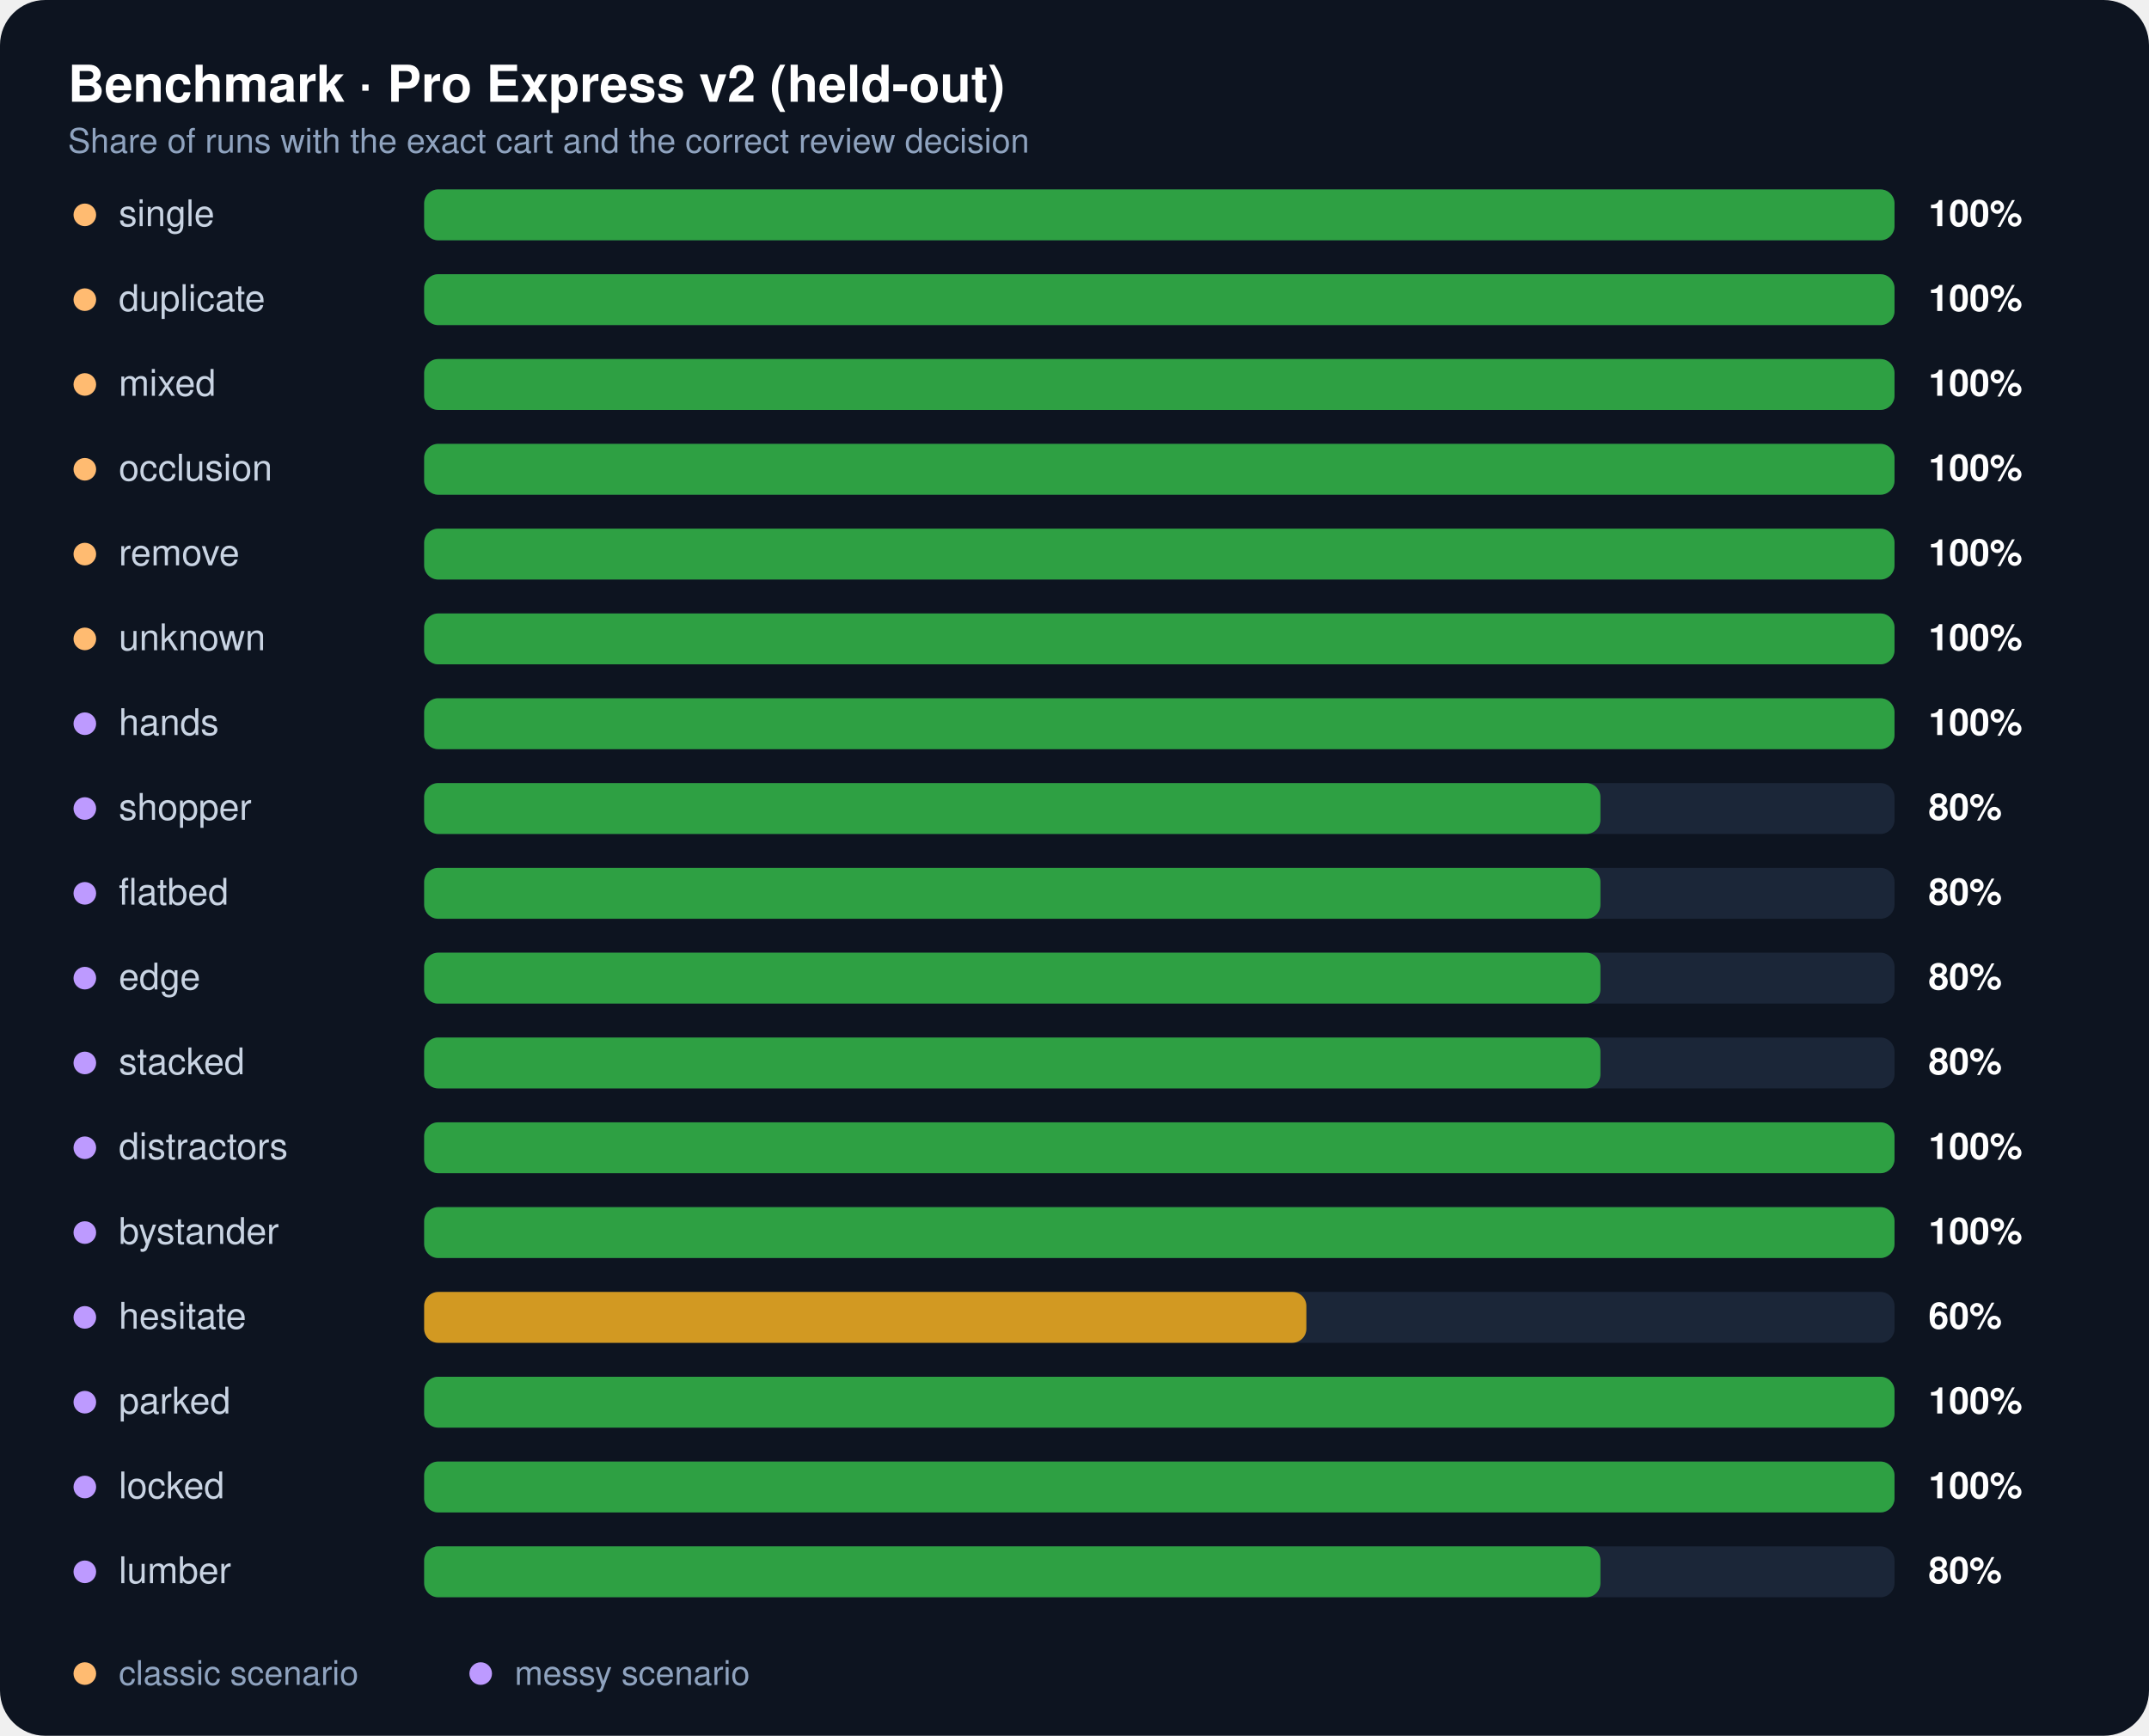
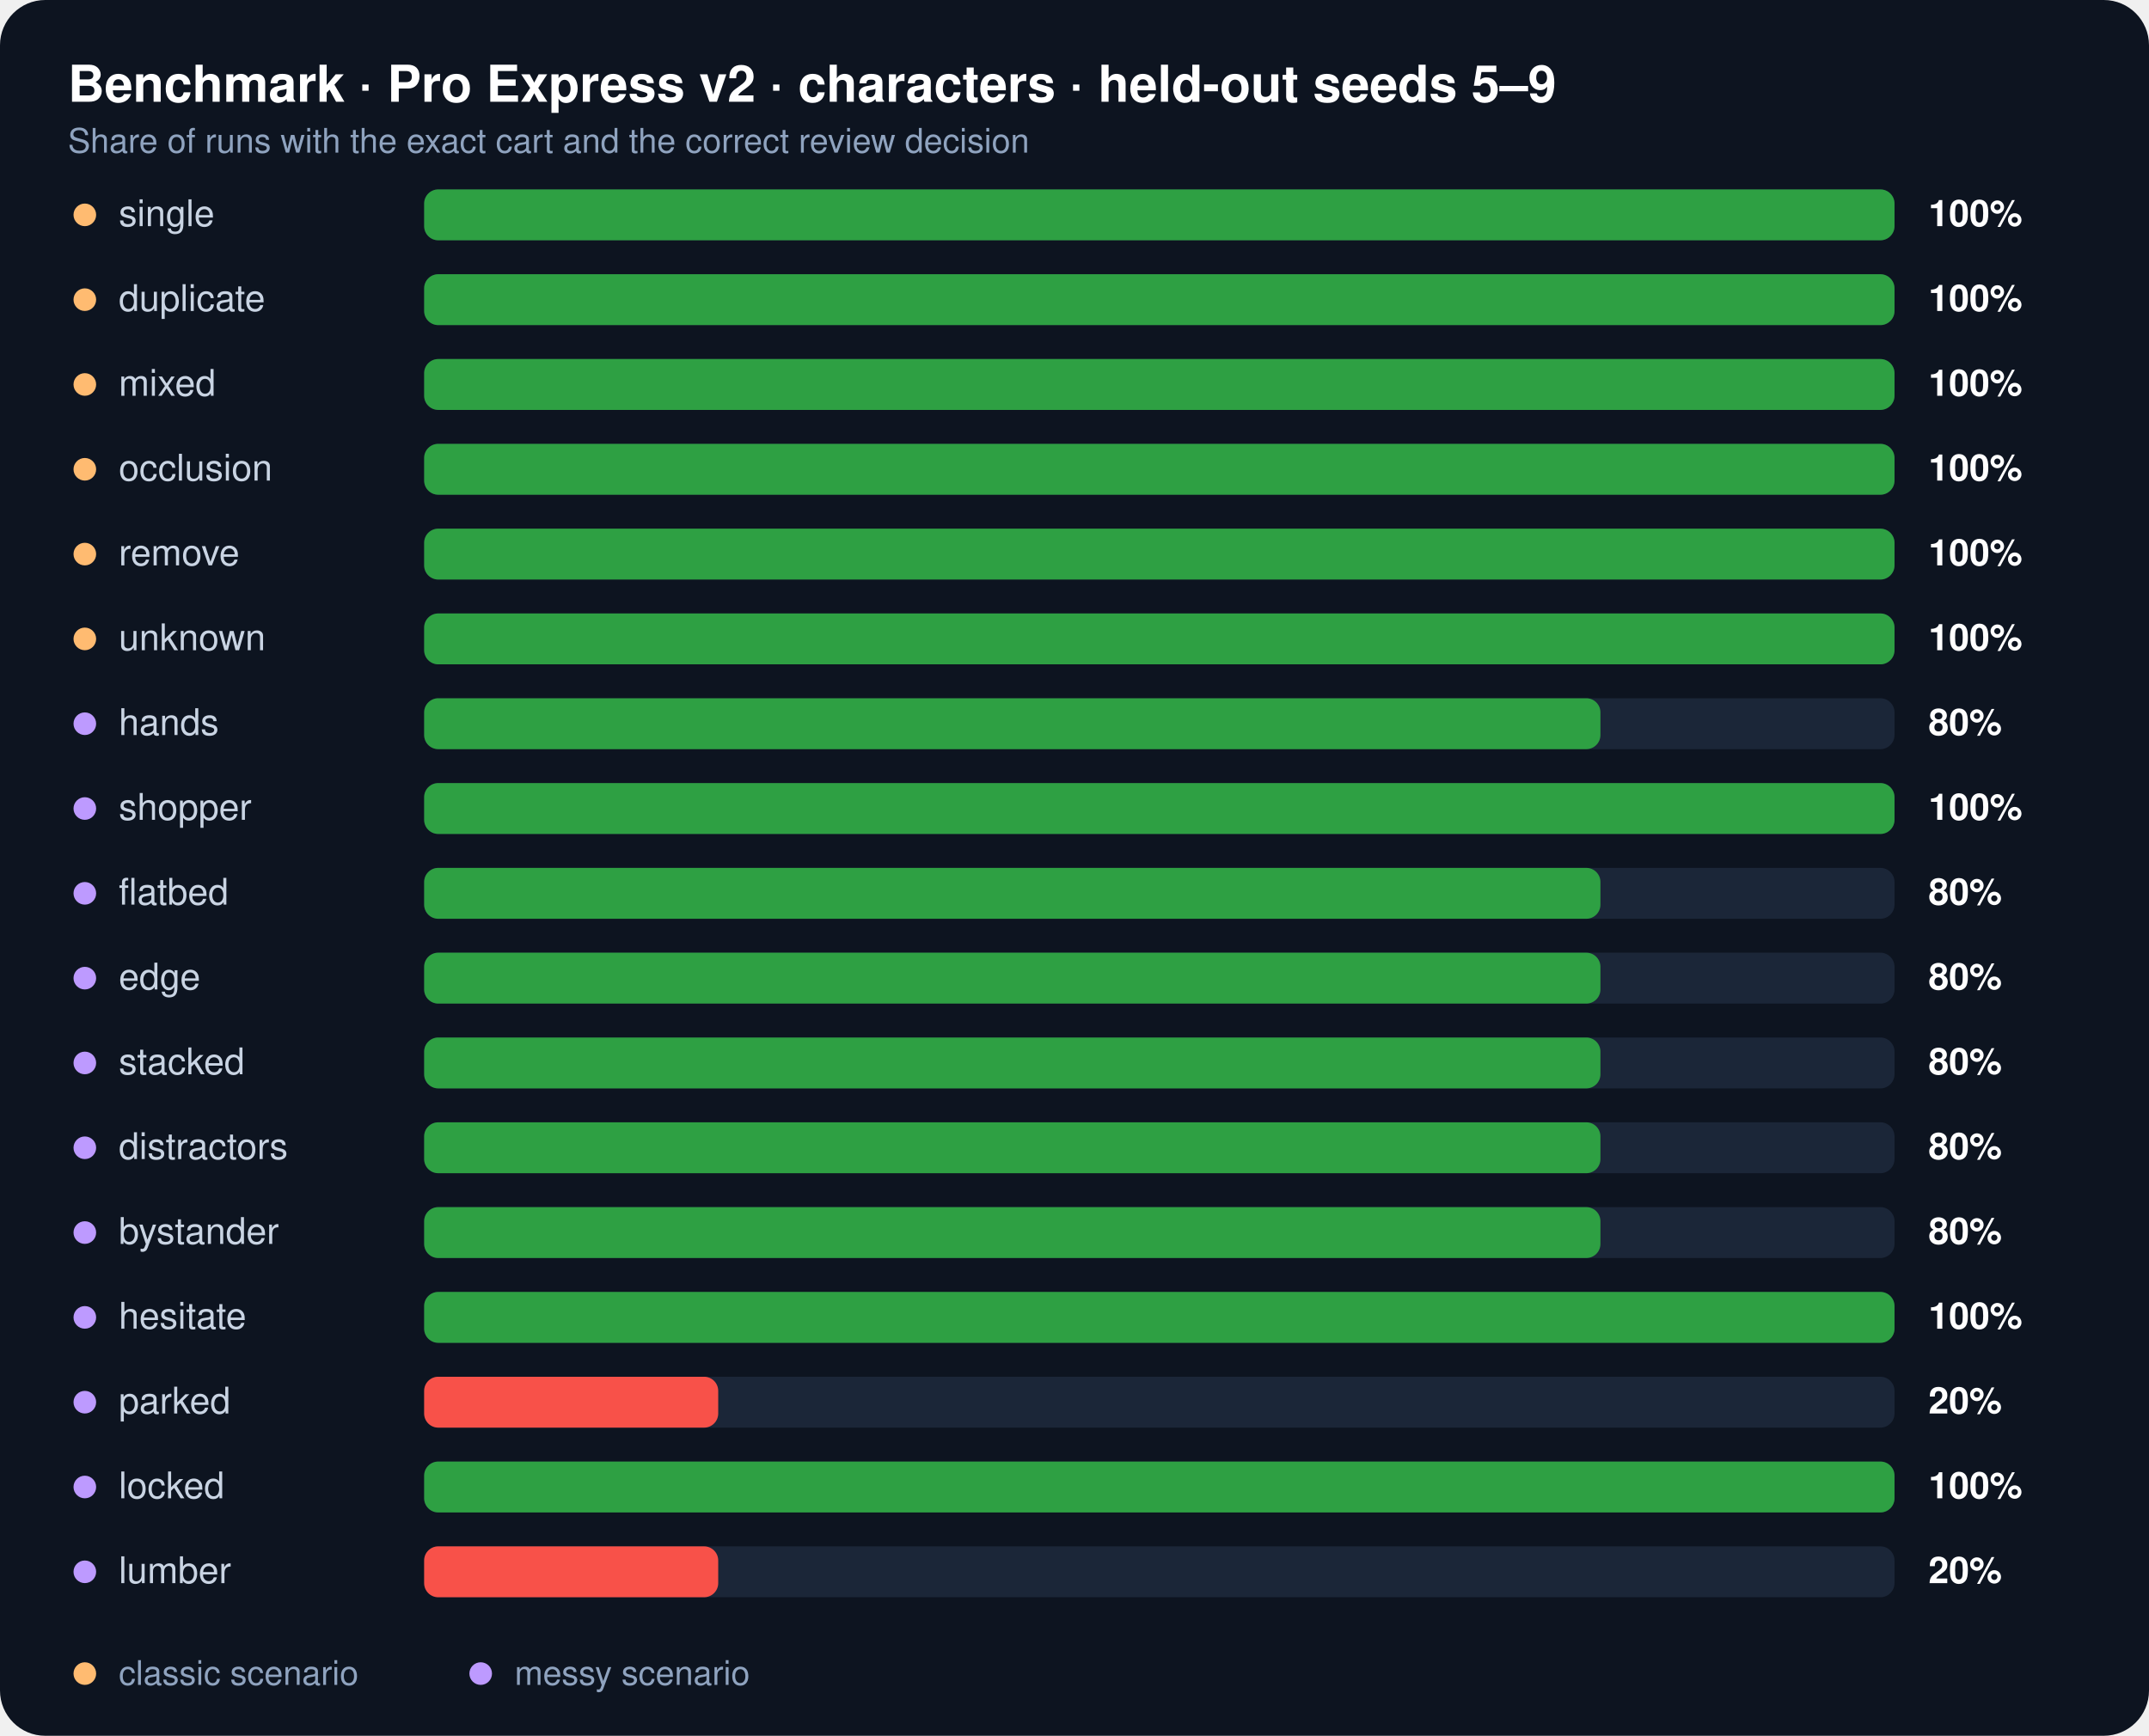
<svg xmlns="http://www.w3.org/2000/svg" viewBox="0 0 760 614" font-family="Segoe UI, Helvetica, Arial, sans-serif">
  <rect width="760" height="614" rx="16" fill="#0d1420" />
-   <text x="24" y="36" fill="#ffffff" font-size="18" font-weight="700">Benchmark · Pro Express v2 (held-out)</text>
+   <text x="24" y="36" fill="#ffffff" font-size="18" font-weight="700">Benchmark · Pro Express v2 · characters · held-out seeds 5–9</text>
  <text x="24" y="54" fill="#8fa3bf" font-size="12">Share of runs with the exact cart and the correct review decision</text>
  <circle cx="30" cy="76" r="4" fill="#ffbb71" />
  <text x="42" y="80" fill="#c9d4e3" font-size="13">single</text>
  <rect x="150" y="67" width="520" height="18" rx="5" fill="#1b2638" />
  <rect x="150" y="67" width="520" height="18" rx="5" fill="#2ea043" />
  <text x="682" y="80" fill="#ffffff" font-size="13" font-weight="600">100%</text>
  <circle cx="30" cy="106" r="4" fill="#ffbb71" />
  <text x="42" y="110" fill="#c9d4e3" font-size="13">duplicate</text>
  <rect x="150" y="97" width="520" height="18" rx="5" fill="#1b2638" />
  <rect x="150" y="97" width="520" height="18" rx="5" fill="#2ea043" />
  <text x="682" y="110" fill="#ffffff" font-size="13" font-weight="600">100%</text>
  <circle cx="30" cy="136" r="4" fill="#ffbb71" />
  <text x="42" y="140" fill="#c9d4e3" font-size="13">mixed</text>
  <rect x="150" y="127" width="520" height="18" rx="5" fill="#1b2638" />
  <rect x="150" y="127" width="520" height="18" rx="5" fill="#2ea043" />
  <text x="682" y="140" fill="#ffffff" font-size="13" font-weight="600">100%</text>
  <circle cx="30" cy="166" r="4" fill="#ffbb71" />
  <text x="42" y="170" fill="#c9d4e3" font-size="13">occlusion</text>
  <rect x="150" y="157" width="520" height="18" rx="5" fill="#1b2638" />
  <rect x="150" y="157" width="520" height="18" rx="5" fill="#2ea043" />
  <text x="682" y="170" fill="#ffffff" font-size="13" font-weight="600">100%</text>
  <circle cx="30" cy="196" r="4" fill="#ffbb71" />
  <text x="42" y="200" fill="#c9d4e3" font-size="13">remove</text>
  <rect x="150" y="187" width="520" height="18" rx="5" fill="#1b2638" />
  <rect x="150" y="187" width="520" height="18" rx="5" fill="#2ea043" />
  <text x="682" y="200" fill="#ffffff" font-size="13" font-weight="600">100%</text>
  <circle cx="30" cy="226" r="4" fill="#ffbb71" />
  <text x="42" y="230" fill="#c9d4e3" font-size="13">unknown</text>
  <rect x="150" y="217" width="520" height="18" rx="5" fill="#1b2638" />
  <rect x="150" y="217" width="520" height="18" rx="5" fill="#2ea043" />
  <text x="682" y="230" fill="#ffffff" font-size="13" font-weight="600">100%</text>
  <circle cx="30" cy="256" r="4" fill="#bd9aff" />
  <text x="42" y="260" fill="#c9d4e3" font-size="13">hands</text>
  <rect x="150" y="247" width="520" height="18" rx="5" fill="#1b2638" />
-   <rect x="150" y="247" width="520" height="18" rx="5" fill="#2ea043" />
-   <text x="682" y="260" fill="#ffffff" font-size="13" font-weight="600">100%</text>
+   <rect x="150" y="247" width="416" height="18" rx="5" fill="#2ea043" />
+   <text x="682" y="260" fill="#ffffff" font-size="13" font-weight="600">80%</text>
  <circle cx="30" cy="286" r="4" fill="#bd9aff" />
  <text x="42" y="290" fill="#c9d4e3" font-size="13">shopper</text>
  <rect x="150" y="277" width="520" height="18" rx="5" fill="#1b2638" />
-   <rect x="150" y="277" width="416" height="18" rx="5" fill="#2ea043" />
-   <text x="682" y="290" fill="#ffffff" font-size="13" font-weight="600">80%</text>
+   <rect x="150" y="277" width="520" height="18" rx="5" fill="#2ea043" />
+   <text x="682" y="290" fill="#ffffff" font-size="13" font-weight="600">100%</text>
  <circle cx="30" cy="316" r="4" fill="#bd9aff" />
  <text x="42" y="320" fill="#c9d4e3" font-size="13">flatbed</text>
  <rect x="150" y="307" width="520" height="18" rx="5" fill="#1b2638" />
  <rect x="150" y="307" width="416" height="18" rx="5" fill="#2ea043" />
  <text x="682" y="320" fill="#ffffff" font-size="13" font-weight="600">80%</text>
  <circle cx="30" cy="346" r="4" fill="#bd9aff" />
  <text x="42" y="350" fill="#c9d4e3" font-size="13">edge</text>
  <rect x="150" y="337" width="520" height="18" rx="5" fill="#1b2638" />
  <rect x="150" y="337" width="416" height="18" rx="5" fill="#2ea043" />
  <text x="682" y="350" fill="#ffffff" font-size="13" font-weight="600">80%</text>
  <circle cx="30" cy="376" r="4" fill="#bd9aff" />
  <text x="42" y="380" fill="#c9d4e3" font-size="13">stacked</text>
  <rect x="150" y="367" width="520" height="18" rx="5" fill="#1b2638" />
  <rect x="150" y="367" width="416" height="18" rx="5" fill="#2ea043" />
  <text x="682" y="380" fill="#ffffff" font-size="13" font-weight="600">80%</text>
  <circle cx="30" cy="406" r="4" fill="#bd9aff" />
  <text x="42" y="410" fill="#c9d4e3" font-size="13">distractors</text>
  <rect x="150" y="397" width="520" height="18" rx="5" fill="#1b2638" />
-   <rect x="150" y="397" width="520" height="18" rx="5" fill="#2ea043" />
-   <text x="682" y="410" fill="#ffffff" font-size="13" font-weight="600">100%</text>
+   <rect x="150" y="397" width="416" height="18" rx="5" fill="#2ea043" />
+   <text x="682" y="410" fill="#ffffff" font-size="13" font-weight="600">80%</text>
  <circle cx="30" cy="436" r="4" fill="#bd9aff" />
  <text x="42" y="440" fill="#c9d4e3" font-size="13">bystander</text>
  <rect x="150" y="427" width="520" height="18" rx="5" fill="#1b2638" />
-   <rect x="150" y="427" width="520" height="18" rx="5" fill="#2ea043" />
-   <text x="682" y="440" fill="#ffffff" font-size="13" font-weight="600">100%</text>
+   <rect x="150" y="427" width="416" height="18" rx="5" fill="#2ea043" />
+   <text x="682" y="440" fill="#ffffff" font-size="13" font-weight="600">80%</text>
  <circle cx="30" cy="466" r="4" fill="#bd9aff" />
  <text x="42" y="470" fill="#c9d4e3" font-size="13">hesitate</text>
  <rect x="150" y="457" width="520" height="18" rx="5" fill="#1b2638" />
-   <rect x="150" y="457" width="312" height="18" rx="5" fill="#d29922" />
-   <text x="682" y="470" fill="#ffffff" font-size="13" font-weight="600">60%</text>
+   <rect x="150" y="457" width="520" height="18" rx="5" fill="#2ea043" />
+   <text x="682" y="470" fill="#ffffff" font-size="13" font-weight="600">100%</text>
  <circle cx="30" cy="496" r="4" fill="#bd9aff" />
  <text x="42" y="500" fill="#c9d4e3" font-size="13">parked</text>
  <rect x="150" y="487" width="520" height="18" rx="5" fill="#1b2638" />
-   <rect x="150" y="487" width="520" height="18" rx="5" fill="#2ea043" />
-   <text x="682" y="500" fill="#ffffff" font-size="13" font-weight="600">100%</text>
+   <rect x="150" y="487" width="104" height="18" rx="5" fill="#f85149" />
+   <text x="682" y="500" fill="#ffffff" font-size="13" font-weight="600">20%</text>
  <circle cx="30" cy="526" r="4" fill="#bd9aff" />
  <text x="42" y="530" fill="#c9d4e3" font-size="13">locked</text>
  <rect x="150" y="517" width="520" height="18" rx="5" fill="#1b2638" />
  <rect x="150" y="517" width="520" height="18" rx="5" fill="#2ea043" />
  <text x="682" y="530" fill="#ffffff" font-size="13" font-weight="600">100%</text>
  <circle cx="30" cy="556" r="4" fill="#bd9aff" />
  <text x="42" y="560" fill="#c9d4e3" font-size="13">lumber</text>
  <rect x="150" y="547" width="520" height="18" rx="5" fill="#1b2638" />
-   <rect x="150" y="547" width="416" height="18" rx="5" fill="#2ea043" />
-   <text x="682" y="560" fill="#ffffff" font-size="13" font-weight="600">80%</text>
+   <rect x="150" y="547" width="104" height="18" rx="5" fill="#f85149" />
+   <text x="682" y="560" fill="#ffffff" font-size="13" font-weight="600">20%</text>
  <circle cx="30" cy="592" r="4" fill="#ffbb71" />
  <text x="42" y="596" fill="#8fa3bf" font-size="12">classic scenario</text>
  <circle cx="170" cy="592" r="4" fill="#bd9aff" />
  <text x="182" y="596" fill="#8fa3bf" font-size="12">messy scenario</text>
</svg>
